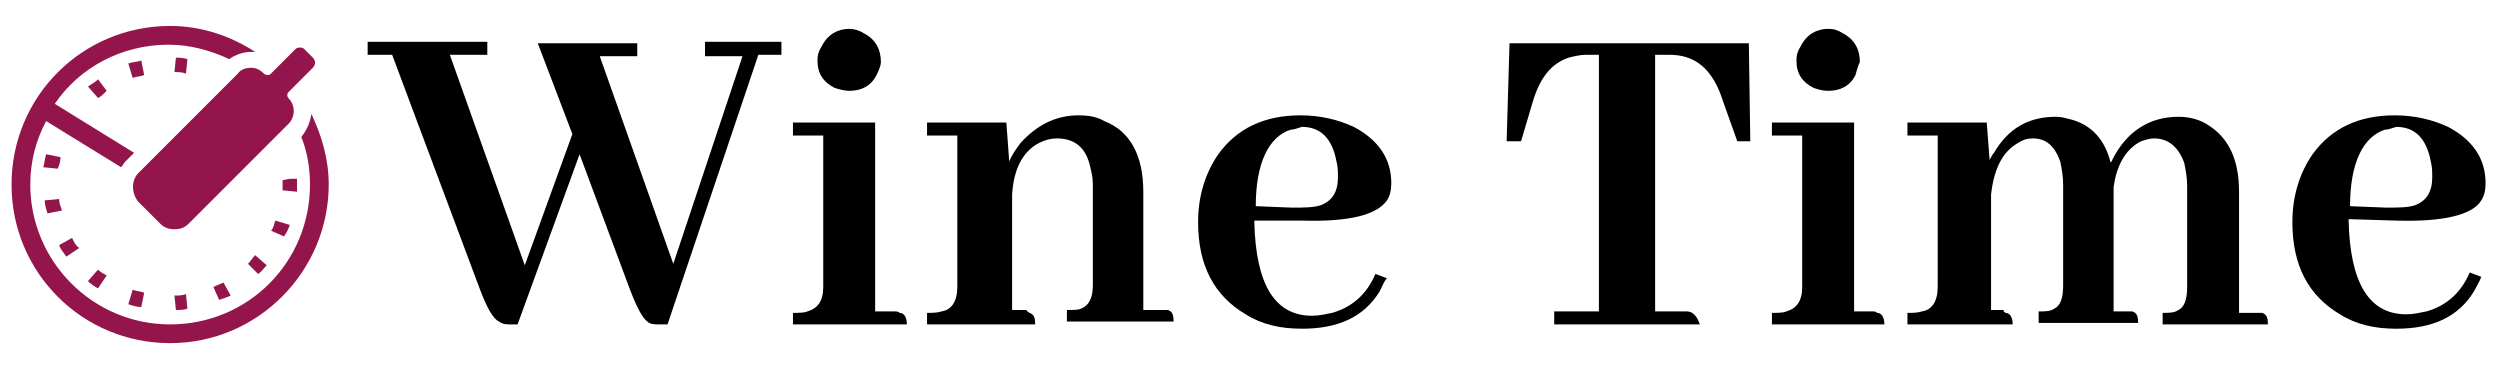
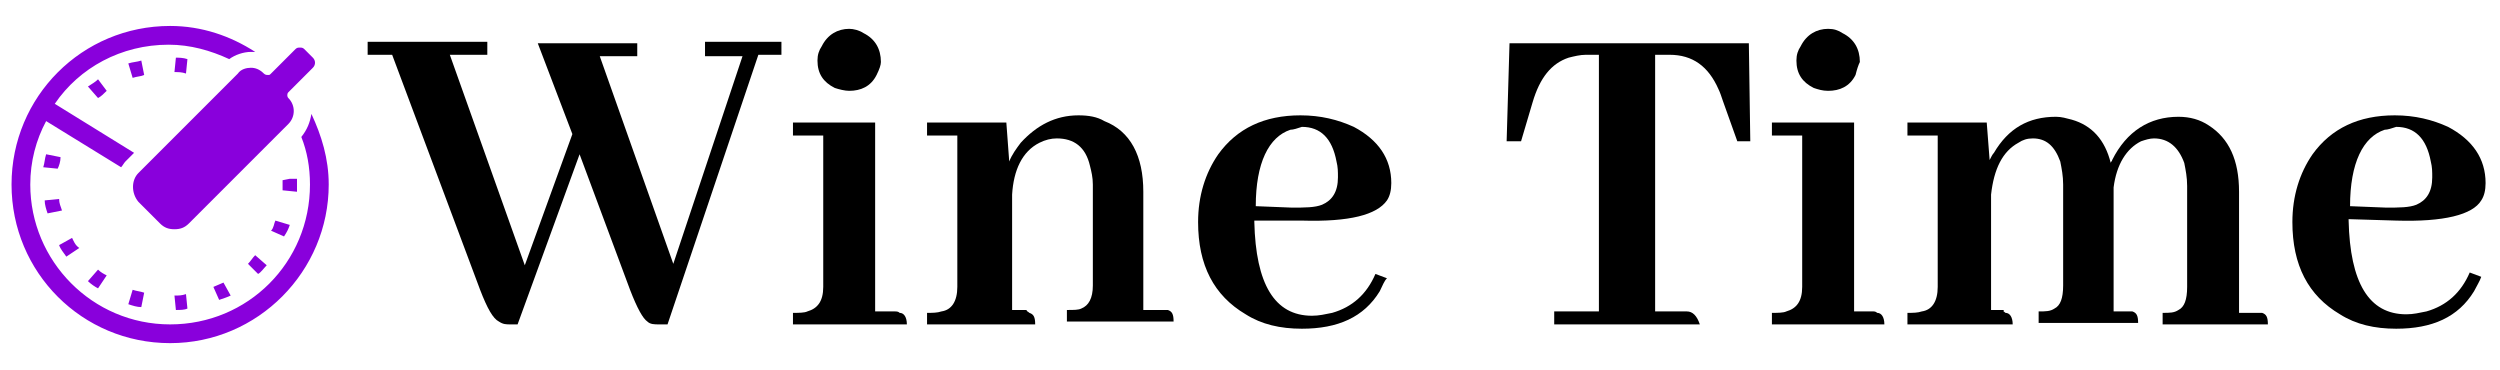
<svg xmlns="http://www.w3.org/2000/svg" version="1.1" id="Layer_1" x="0px" y="0px" viewBox="0 0 173.4 25.6" style="enable-background:new 0 0 173.4 25.6;" xml:space="preserve">
  <style type="text/css">
- 	.st0{fill:#94154B;}
+ 	.st0{fill:#8900DC;}
</style>
  <g>
    <g>
-       <path d="M45.7,22.5c-0.3,0-0.6,0-0.8-0.2c-0.3-0.2-0.7-0.9-1.2-2.2l-3.5-9.4l-4.3,11.8h-0.5c-0.3,0-0.5,0-0.8-0.2    c-0.4-0.2-0.8-0.9-1.3-2.2L27.2,3.8h-1.7V2.9h8.3v0.9h-2.6l5.2,14.6l3.3-9.1l-2.4-6.3h6.9v0.9l-2.6,0l5.1,14.4l4.8-14.4h-2.6V2.9    h5.3v0.9h-1.6l-6.3,18.7C46.2,22.5,45.7,22.5,45.7,22.5z" />
-       <path d="M62.4,21.7c0.3,0,0.5,0.3,0.5,0.8H55v-0.8c0.4,0,0.8,0,1-0.1c0.7-0.2,1.1-0.7,1.1-1.7V9.4H55V8.5h5.7v13.1h1.3    C62.2,21.6,62.3,21.6,62.4,21.7z M60.8,5.2c-0.4,0.8-1.1,1.1-1.9,1.1c-0.3,0-0.7-0.1-1-0.2c-0.8-0.4-1.2-1-1.2-1.9    c0-0.4,0.1-0.7,0.3-1c0.4-0.8,1.1-1.2,1.9-1.2c0.3,0,0.7,0.1,1,0.3c0.8,0.4,1.2,1.1,1.2,2C61.1,4.5,61,4.8,60.8,5.2z" />
-       <path d="M71.4,21.7c0.3,0.1,0.4,0.3,0.4,0.8h-7.5v-0.8c0.4,0,0.7,0,1-0.1c0.7-0.1,1.1-0.7,1.1-1.7V9.4h-2.1V8.5h5.5l0.2,2.7    c0.2-0.5,0.5-0.9,0.8-1.3c1.1-1.2,2.4-1.9,4-1.9c0.7,0,1.3,0.1,1.8,0.4c1.8,0.7,2.7,2.4,2.7,4.9v8.2h1.3c0.1,0,0.3,0,0.4,0    c0.3,0.1,0.4,0.3,0.4,0.8H74v-0.8c0.5,0,0.8,0,1-0.1c0.5-0.2,0.8-0.7,0.8-1.6v-7c0-0.5-0.1-0.9-0.2-1.3c-0.3-1.3-1.1-1.9-2.3-1.9    c-0.4,0-0.8,0.1-1.2,0.3c-1.2,0.6-1.8,1.9-1.9,3.6l0,8h1C71.2,21.6,71.3,21.6,71.4,21.7z" />
-       <path d="M95.7,20.2c-1.1,1.8-2.9,2.6-5.4,2.6c-1.5,0-2.8-0.3-3.9-1c-2.2-1.3-3.3-3.4-3.3-6.4c0-1.8,0.5-3.4,1.4-4.7    c1.3-1.8,3.2-2.7,5.7-2.7c1.4,0,2.6,0.3,3.7,0.8c1.7,0.9,2.6,2.2,2.6,3.9c0,0.5-0.1,0.9-0.3,1.2c-0.7,1-2.6,1.5-5.9,1.4L87,15.3    c0,0,0,0,0,0.1c0.1,4.3,1.4,6.5,4,6.5c0.5,0,0.9-0.1,1.4-0.2c1.4-0.4,2.4-1.3,3-2.7l0.8,0.3C96,19.5,95.9,19.8,95.7,20.2z M89.5,9    c-1.5,0.5-2.4,2.3-2.4,5.3l2.5,0.1c0.9,0,1.6,0,2.1-0.2c0.7-0.3,1.1-0.9,1.1-1.9c0-0.4,0-0.7-0.1-1.1c-0.3-1.6-1.1-2.4-2.4-2.4    C90,8.9,89.7,9,89.5,9z" />
-       <path d="M107.8,22.5v-0.9h3.1V3.8h-0.9c-0.4,0-0.8,0.1-1.2,0.2c-1.2,0.4-2,1.4-2.5,3.1l-0.8,2.7h-1l0.2-6.8h16.6l0.1,6.8h-0.9    L119.5,7c-0.1-0.3-0.2-0.6-0.3-0.8c-0.7-1.6-1.8-2.4-3.4-2.4h-1v17.8h2.2c0.4,0,0.7,0.3,0.9,0.9H107.8z" />
+       <path d="M45.7,22.5c-0.3,0-0.6,0-0.8-0.2c-0.3-0.2-0.7-0.9-1.2-2.2l-3.5-9.4l-4.3,11.8h-0.5c-0.3,0-0.5,0-0.8-0.2    c-0.4-0.2-0.8-0.9-1.3-2.2L27.2,3.8h-1.7V2.9h8.3v0.9h-2.6l5.2,14.6l3.3-9.1L37.3,3h6.9v0.9h-2.6l5.1,14.4l4.8-14.4h-2.6v-1h5.3    v0.9h-1.6l-6.3,18.7C46.2,22.5,45.7,22.5,45.7,22.5z" />
+       <path d="M62.4,21.7c0.3,0,0.5,0.3,0.5,0.8H55v-0.8c0.4,0,0.8,0,1-0.1c0.7-0.2,1.1-0.7,1.1-1.7V9.4H55V8.5h5.7v13.1H62    C62.2,21.6,62.3,21.6,62.4,21.7z M60.8,5.2c-0.4,0.8-1.1,1.1-1.9,1.1c-0.3,0-0.7-0.1-1-0.2c-0.8-0.4-1.2-1-1.2-1.9    c0-0.4,0.1-0.7,0.3-1C57.4,2.4,58.1,2,58.9,2c0.3,0,0.7,0.1,1,0.3c0.8,0.4,1.2,1.1,1.2,2C61.1,4.5,61,4.8,60.8,5.2z" />
+       <path d="M71.4,21.7c0.3,0.1,0.4,0.3,0.4,0.8h-7.5v-0.8c0.4,0,0.7,0,1-0.1c0.7-0.1,1.1-0.7,1.1-1.7V9.4h-2.1V8.5h5.5l0.2,2.7    c0.2-0.5,0.5-0.9,0.8-1.3c1.1-1.2,2.4-1.9,4-1.9c0.7,0,1.3,0.1,1.8,0.4c1.8,0.7,2.7,2.4,2.7,4.9v8.2h1.3c0.1,0,0.3,0,0.4,0    c0.3,0.1,0.4,0.3,0.4,0.8H74v-0.8c0.5,0,0.8,0,1-0.1c0.5-0.2,0.8-0.7,0.8-1.6v-7c0-0.5-0.1-0.9-0.2-1.3c-0.3-1.3-1.1-1.9-2.3-1.9    c-0.4,0-0.8,0.1-1.2,0.3c-1.2,0.6-1.8,1.9-1.9,3.6v8h1C71.2,21.6,71.3,21.6,71.4,21.7z" />
+       <path d="M95.7,20.2c-1.1,1.8-2.9,2.6-5.4,2.6c-1.5,0-2.8-0.3-3.9-1c-2.2-1.3-3.3-3.4-3.3-6.4c0-1.8,0.5-3.4,1.4-4.7    C85.8,8.9,87.7,8,90.2,8c1.4,0,2.6,0.3,3.7,0.8c1.7,0.9,2.6,2.2,2.6,3.9c0,0.5-0.1,0.9-0.3,1.2c-0.7,1-2.6,1.5-5.9,1.4l-3.3,0    c0,0,0,0,0,0.1c0.1,4.3,1.4,6.5,4,6.5c0.5,0,0.9-0.1,1.4-0.2c1.4-0.4,2.4-1.3,3-2.7l0.8,0.3C96,19.5,95.9,19.8,95.7,20.2z M89.5,9    c-1.5,0.5-2.4,2.3-2.4,5.3l2.5,0.1c0.9,0,1.6,0,2.1-0.2c0.7-0.3,1.1-0.9,1.1-1.9c0-0.4,0-0.7-0.1-1.1c-0.3-1.6-1.1-2.4-2.4-2.4    C90,8.9,89.7,9,89.5,9z" />
+       <path d="M107.8,22.5v-0.9h3.1V3.8H110c-0.4,0-0.8,0.1-1.2,0.2c-1.2,0.4-2,1.4-2.5,3.1l-0.8,2.7h-1l0.2-6.8h16.6l0.1,6.8h-0.9    l-1-2.8c-0.1-0.3-0.2-0.6-0.3-0.8c-0.7-1.6-1.8-2.4-3.4-2.4h-1v17.8h2.2c0.4,0,0.7,0.3,0.9,0.9C117.9,22.5,107.8,22.5,107.8,22.5z    " />
      <path d="M130.2,21.7c0.3,0,0.5,0.3,0.5,0.8h-7.8v-0.8c0.4,0,0.8,0,1-0.1c0.7-0.2,1.1-0.7,1.1-1.7V9.4h-2.1V8.5h5.7v13.1h1.3    C130,21.6,130.1,21.6,130.2,21.7z M128.7,5.2c-0.4,0.8-1.1,1.1-1.9,1.1c-0.4,0-0.7-0.1-1-0.2c-0.8-0.4-1.2-1-1.2-1.9    c0-0.4,0.1-0.7,0.3-1c0.4-0.8,1.1-1.2,1.9-1.2c0.4,0,0.7,0.1,1,0.3c0.8,0.4,1.2,1.1,1.2,2C128.9,4.5,128.8,4.8,128.7,5.2z" />
-       <path d="M139.1,21.7c0.3,0,0.5,0.3,0.5,0.8h-7.3v-0.8c0.4,0,0.7,0,1-0.1c0.7-0.1,1.1-0.7,1.1-1.7V9.4h-2.1V8.5h5.5l0.2,2.6    c0.1-0.2,0.2-0.4,0.3-0.5c1-1.7,2.4-2.5,4.3-2.5c0.4,0,0.7,0.1,1.1,0.2c1.4,0.4,2.3,1.4,2.7,3c0-0.1,0.1-0.1,0.1-0.2    c1-2,2.6-3,4.6-3c0.8,0,1.5,0.2,2.1,0.6c1.4,0.9,2.1,2.4,2.1,4.6v8.4h1.2c0.1,0,0.3,0,0.4,0c0.3,0.1,0.4,0.3,0.4,0.8H150v-0.8    c0.5,0,0.8,0,1.1-0.2c0.4-0.2,0.6-0.7,0.6-1.6v-7c0-0.6-0.1-1.1-0.2-1.6c-0.4-1.1-1.1-1.7-2.1-1.7c-0.3,0-0.6,0.1-0.9,0.2    c-1,0.5-1.7,1.6-1.9,3.2v0.4v8.2h0.9c0.1,0,0.3,0,0.4,0c0.3,0.1,0.4,0.3,0.4,0.8h-6.9v-0.8c0.5,0,0.8,0,1.1-0.2    c0.4-0.2,0.6-0.7,0.6-1.6v-7c0-0.6-0.1-1.1-0.2-1.6c-0.4-1.1-1-1.6-1.9-1.6c-0.4,0-0.7,0.1-1,0.3c-1.1,0.6-1.7,1.8-1.9,3.6l0,8    h0.9C138.9,21.6,139,21.6,139.1,21.7z" />
+       <path d="M139.1,21.7c0.3,0,0.5,0.3,0.5,0.8h-7.3v-0.8c0.4,0,0.7,0,1-0.1c0.7-0.1,1.1-0.7,1.1-1.7V9.4h-2.1V8.5h5.5l0.2,2.6    c0.1-0.2,0.2-0.4,0.3-0.5c1-1.7,2.4-2.5,4.3-2.5c0.4,0,0.7,0.1,1.1,0.2c1.4,0.4,2.3,1.4,2.7,3c0-0.1,0.1-0.1,0.1-0.2    c1-2,2.6-3,4.6-3c0.8,0,1.5,0.2,2.1,0.6c1.4,0.9,2.1,2.4,2.1,4.6v8.4h1.2c0.1,0,0.3,0,0.4,0c0.3,0.1,0.4,0.3,0.4,0.8H150v-0.8    c0.5,0,0.8,0,1.1-0.2c0.4-0.2,0.6-0.7,0.6-1.6v-7c0-0.6-0.1-1.1-0.2-1.6c-0.4-1.1-1.1-1.7-2.1-1.7c-0.3,0-0.6,0.1-0.9,0.2    c-1,0.5-1.7,1.6-1.9,3.2v0.4v8.2h0.9c0.1,0,0.3,0,0.4,0c0.3,0.1,0.4,0.3,0.4,0.8h-6.9v-0.8c0.5,0,0.8,0,1.1-0.2    c0.4-0.2,0.6-0.7,0.6-1.6v-7c0-0.6-0.1-1.1-0.2-1.6c-0.4-1.1-1-1.6-1.9-1.6c-0.4,0-0.7,0.1-1,0.3c-1.1,0.6-1.7,1.8-1.9,3.6v8h0.9    C138.9,21.6,139,21.6,139.1,21.7z" />
      <path d="M171.6,20.2c-1.1,1.8-2.9,2.6-5.4,2.6c-1.5,0-2.8-0.3-3.9-1c-2.2-1.3-3.3-3.4-3.3-6.4c0-1.8,0.5-3.4,1.4-4.7    c1.3-1.8,3.2-2.7,5.7-2.7c1.4,0,2.6,0.3,3.7,0.8c1.7,0.9,2.6,2.2,2.6,3.9c0,0.5-0.1,0.9-0.3,1.2c-0.6,1-2.6,1.5-5.9,1.4l-3.3-0.1    c0,0,0,0,0,0.1c0.1,4.3,1.4,6.5,4,6.5c0.5,0,0.9-0.1,1.4-0.2c1.4-0.4,2.4-1.3,3-2.7l0.8,0.3C172,19.5,171.8,19.8,171.6,20.2z     M165.4,9c-1.5,0.5-2.4,2.3-2.4,5.3l2.5,0.1c0.9,0,1.6,0,2.1-0.2c0.7-0.3,1.1-0.9,1.1-1.9c0-0.4,0-0.7-0.1-1.1    c-0.3-1.6-1.1-2.4-2.4-2.4C165.9,8.9,165.6,9,165.4,9z" />
    </g>
-     <g>
-       <path class="st0" d="M21.6,7.9c0.7,1.5,1.2,3.1,1.2,4.9c0,6-4.9,11-11,11s-11-4.9-11-11s4.9-11,11-11c2.2,0,4.2,0.7,5.9,1.8    c-0.1,0-0.2,0-0.3,0c-0.5,0-1.1,0.2-1.5,0.5c-1.3-0.6-2.7-1-4.2-1c-3.3,0-6.2,1.6-7.9,4.1l5.5,3.4l-0.6,0.6    c-0.1,0.1-0.2,0.3-0.3,0.4L3.2,8.4c-0.7,1.3-1.1,2.8-1.1,4.4c0,5.3,4.3,9.7,9.7,9.7s9.7-4.3,9.7-9.7c0-1.2-0.2-2.3-0.6-3.3l0,0    C21.3,9,21.5,8.5,21.6,7.9z M8.9,4.4l0.3,1C9.5,5.3,9.8,5.3,10,5.2l-0.2-1C9.5,4.3,9.2,4.3,8.9,4.4z M4.1,13.8l-1,0.1    c0,0.3,0.1,0.6,0.2,0.9l1-0.2C4.2,14.3,4.1,14.1,4.1,13.8z M18.5,18.4l-0.8-0.7c-0.2,0.2-0.3,0.4-0.5,0.6l0.7,0.7    C18.1,18.9,18.3,18.6,18.5,18.4z M12.1,5c0.3,0,0.5,0,0.8,0.1l0.1-1C12.7,4,12.4,4,12.2,4L12.1,5z M6.1,19.5    c0.2,0.2,0.5,0.4,0.7,0.5l0.6-0.9C7.2,19,7,18.9,6.8,18.7L6.1,19.5z M16,20.5l-0.5-0.9c-0.2,0.1-0.5,0.2-0.7,0.3l0.4,0.9    C15.5,20.7,15.8,20.6,16,20.5z M4.2,10.9l-1-0.2c-0.1,0.3-0.1,0.6-0.2,0.9l1,0.1C4.1,11.5,4.2,11.2,4.2,10.9z M20.6,13.3    c0-0.2,0-0.3,0-0.5c0-0.1,0-0.3,0-0.4l-0.5,0l-0.5,0.1c0,0.1,0,0.2,0,0.3c0,0.1,0,0.3,0,0.4L20.6,13.3z M8.9,21.1    c0.3,0.1,0.6,0.2,0.9,0.2l0.2-1c-0.3-0.1-0.5-0.1-0.8-0.2L8.9,21.1z M20.1,15.6l-1-0.3C19,15.5,19,15.8,18.8,16l0.9,0.4    C19.9,16.1,20,15.9,20.1,15.6z M12.1,20.5l0.1,1c0.3,0,0.6,0,0.8-0.1l-0.1-1C12.6,20.5,12.4,20.5,12.1,20.5z M4.1,17    c0.1,0.3,0.3,0.5,0.5,0.8l0.9-0.6C5.2,17,5.1,16.7,5,16.5L4.1,17z M6.1,6l0.7,0.8C7,6.7,7.2,6.5,7.4,6.3L6.8,5.5    C6.6,5.7,6.4,5.8,6.1,6z M18.3,5.1c-0.3-0.3-0.6-0.4-0.9-0.4s-0.7,0.1-0.9,0.4L9.6,12c-0.5,0.5-0.5,1.4,0,2l1.5,1.5    c0.3,0.3,0.6,0.4,1,0.4c0.4,0,0.7-0.1,1-0.4L20,8.6c0.5-0.5,0.5-1.3,0-1.8c-0.1-0.1-0.1-0.3,0-0.4l1.7-1.7c0.2-0.2,0.2-0.5,0-0.7    l-0.6-0.6c-0.1-0.1-0.2-0.1-0.3-0.1s-0.2,0-0.3,0.1l-1.7,1.7c-0.1,0.1-0.1,0.1-0.2,0.1C18.5,5.2,18.4,5.2,18.3,5.1z" />
-     </g>
+   </g>
+   <g>
+     <path class="st0" d="M21.6,7.9c0.7,1.5,1.2,3.1,1.2,4.9c0,6-4.9,11-11,11s-11-4.9-11-11s4.9-11,11-11c2.2,0,4.2,0.7,5.9,1.8   c-0.1,0-0.2,0-0.3,0c-0.5,0-1.1,0.2-1.5,0.5c-1.3-0.6-2.7-1-4.2-1c-3.3,0-6.2,1.6-7.9,4.1l5.5,3.4l-0.6,0.6   c-0.1,0.1-0.2,0.3-0.3,0.4L3.2,8.4c-0.7,1.3-1.1,2.8-1.1,4.4c0,5.3,4.3,9.7,9.7,9.7s9.7-4.3,9.7-9.7c0-1.2-0.2-2.3-0.6-3.3l0,0   C21.3,9,21.5,8.5,21.6,7.9z M8.9,4.4l0.3,1C9.5,5.3,9.8,5.3,10,5.2l-0.2-1C9.5,4.3,9.2,4.3,8.9,4.4z M4.1,13.8l-1,0.1   c0,0.3,0.1,0.6,0.2,0.9l1-0.2C4.2,14.3,4.1,14.1,4.1,13.8z M18.5,18.4l-0.8-0.7c-0.2,0.2-0.3,0.4-0.5,0.6l0.7,0.7   C18.1,18.9,18.3,18.6,18.5,18.4z M12.1,5c0.3,0,0.5,0,0.8,0.1l0.1-1C12.7,4,12.4,4,12.2,4L12.1,5z M6.1,19.5   c0.2,0.2,0.5,0.4,0.7,0.5l0.6-0.9C7.2,19,7,18.9,6.8,18.7L6.1,19.5z M16,20.5l-0.5-0.9c-0.2,0.1-0.5,0.2-0.7,0.3l0.4,0.9   C15.5,20.7,15.8,20.6,16,20.5z M4.2,10.9l-1-0.2C3.1,11,3.1,11.3,3,11.6l1,0.1C4.1,11.5,4.2,11.2,4.2,10.9z M20.6,13.3   c0-0.2,0-0.3,0-0.5c0-0.1,0-0.3,0-0.4h-0.5l-0.5,0.1c0,0.1,0,0.2,0,0.3s0,0.3,0,0.4L20.6,13.3z M8.9,21.1c0.3,0.1,0.6,0.2,0.9,0.2   l0.2-1c-0.3-0.1-0.5-0.1-0.8-0.2L8.9,21.1z M20.1,15.6l-1-0.3C19,15.5,19,15.8,18.8,16l0.9,0.4C19.9,16.1,20,15.9,20.1,15.6z    M12.1,20.5l0.1,1c0.3,0,0.6,0,0.8-0.1l-0.1-1C12.6,20.5,12.4,20.5,12.1,20.5z M4.1,17c0.1,0.3,0.3,0.5,0.5,0.8l0.9-0.6   C5.2,17,5.1,16.7,5,16.5L4.1,17z M6.1,6l0.7,0.8C7,6.7,7.2,6.5,7.4,6.3L6.8,5.5C6.6,5.7,6.4,5.8,6.1,6z M18.3,5.1   c-0.3-0.3-0.6-0.4-0.9-0.4s-0.7,0.1-0.9,0.4L9.6,12c-0.5,0.5-0.5,1.4,0,2l1.5,1.5c0.3,0.3,0.6,0.4,1,0.4s0.7-0.1,1-0.4L20,8.6   c0.5-0.5,0.5-1.3,0-1.8c-0.1-0.1-0.1-0.3,0-0.4l1.7-1.7c0.2-0.2,0.2-0.5,0-0.7l-0.6-0.6c-0.1-0.1-0.2-0.1-0.3-0.1s-0.2,0-0.3,0.1   l-1.7,1.7c-0.1,0.1-0.1,0.1-0.2,0.1C18.5,5.2,18.4,5.2,18.3,5.1z" />
  </g>
</svg>
